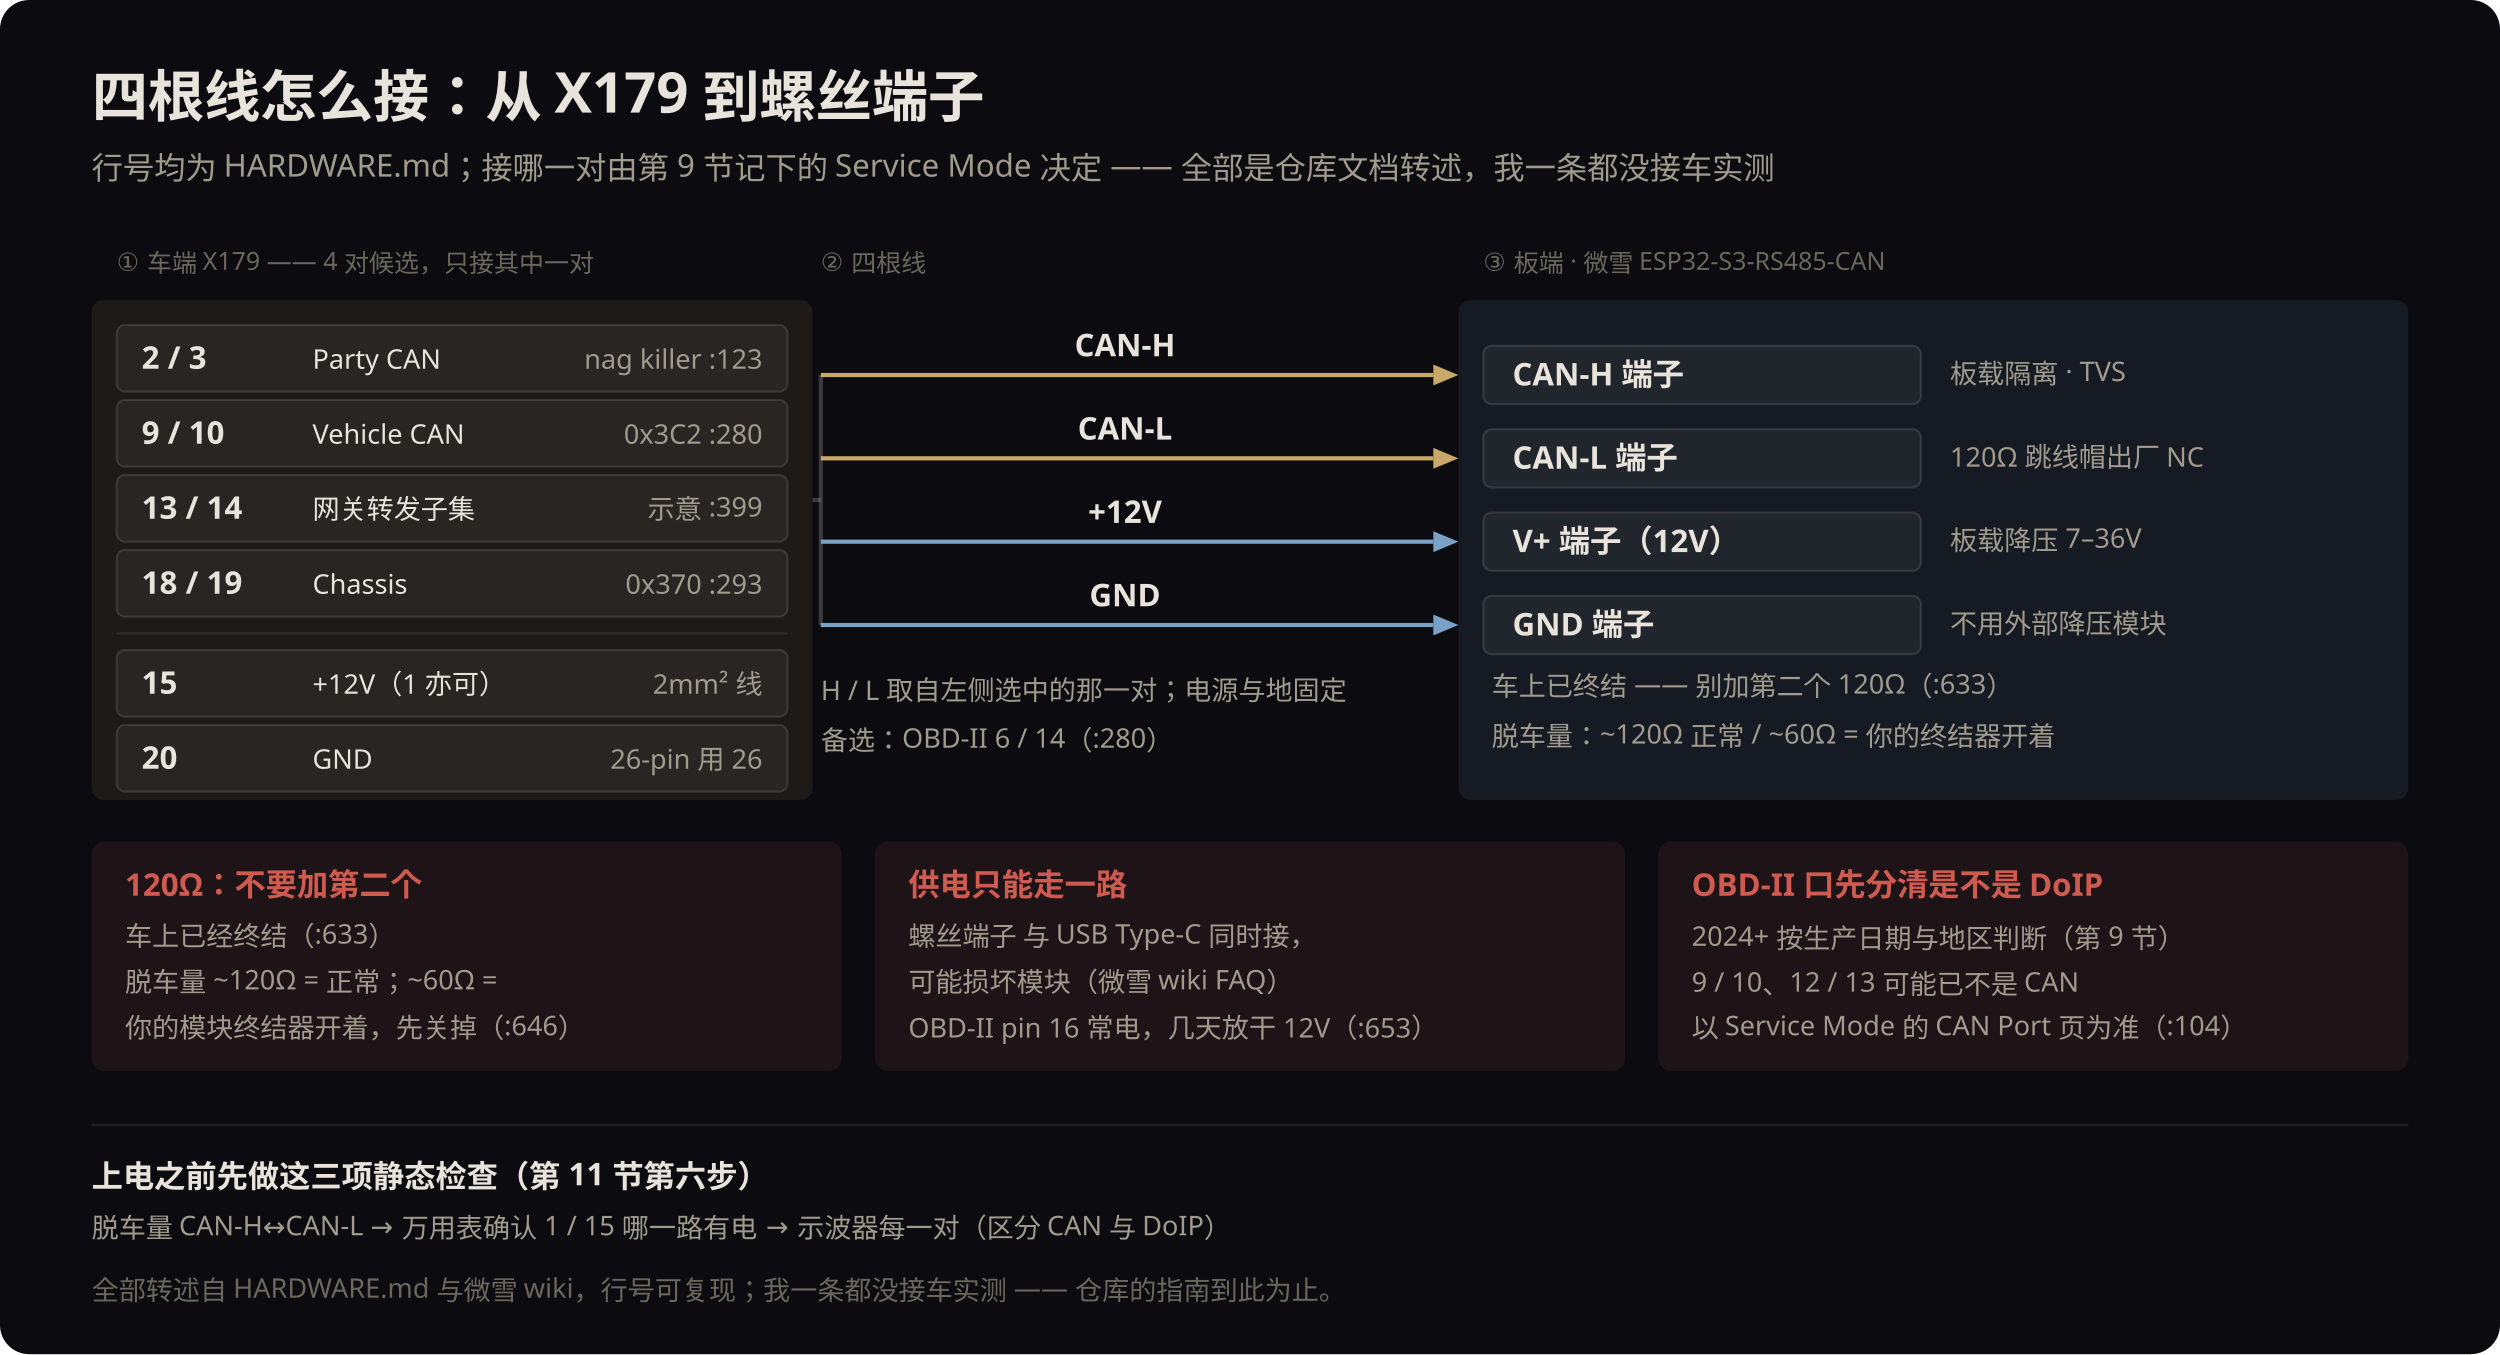
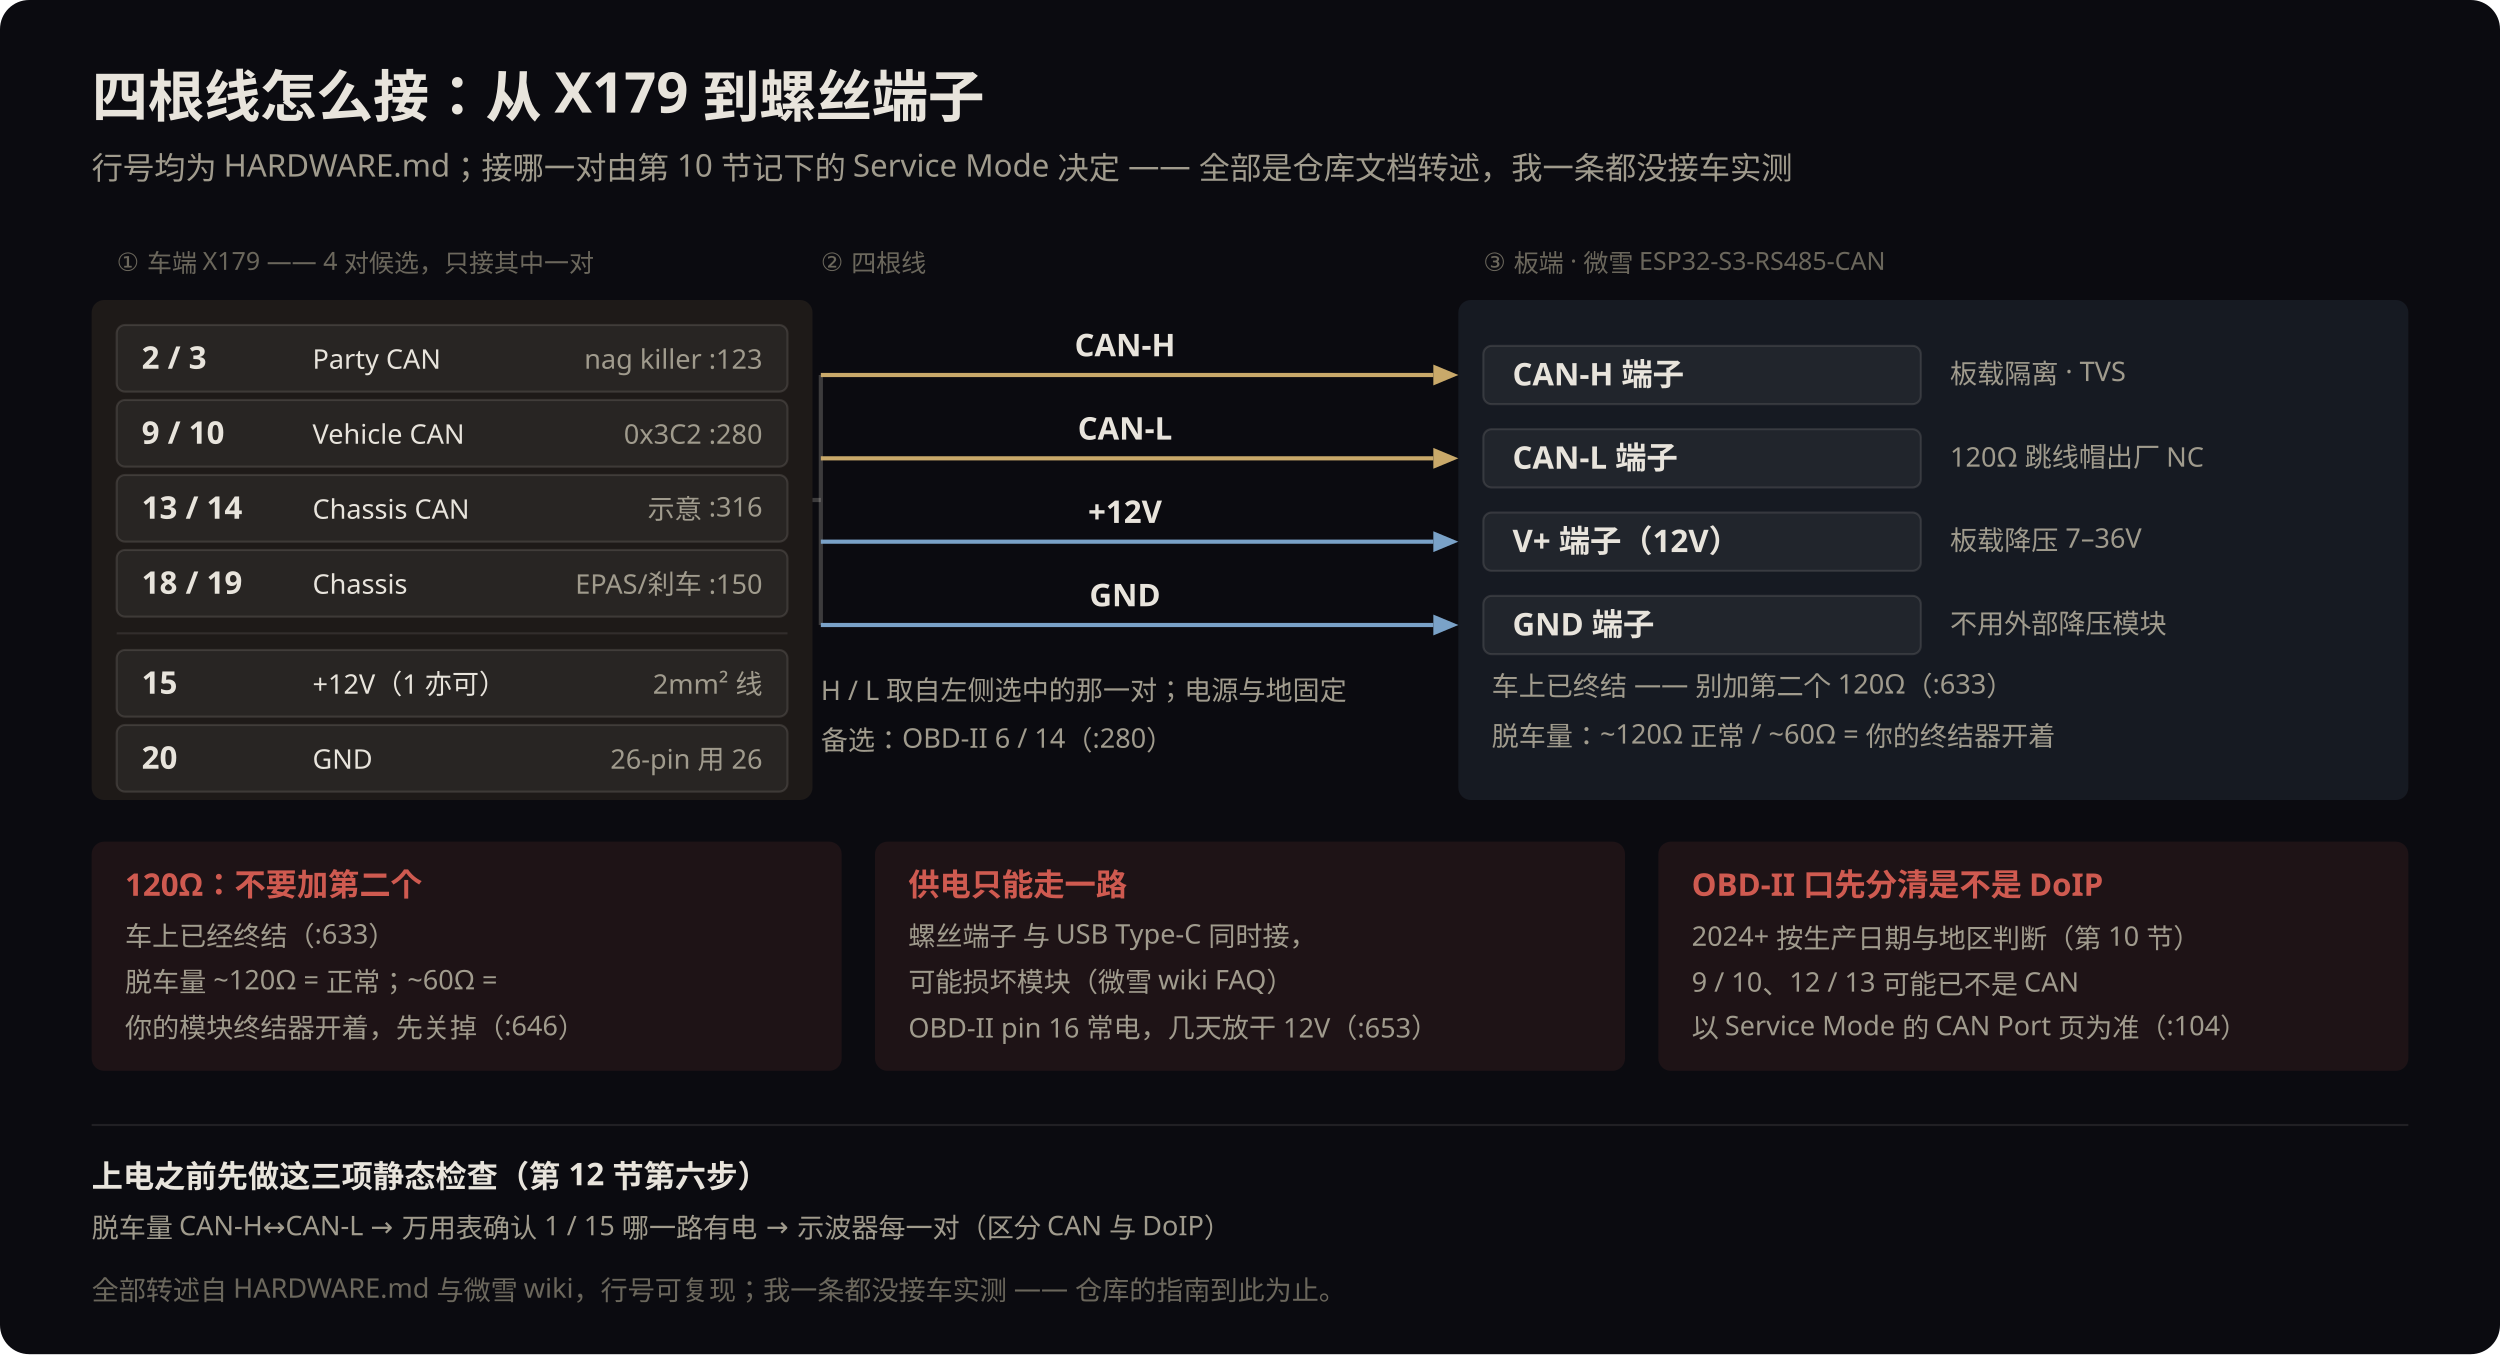
<svg xmlns="http://www.w3.org/2000/svg" viewBox="0 0 1200 650" width="100%" role="img" aria-label="四根线怎么接：从车端 X179 连接器到微雪 ESP32-S3-RS485-CAN 的螺丝端子">
  <style>
    .bg{fill:#0b0b10}
    .ttl{fill:#e8e4dc;font:600 27px 'Noto Sans SC','PingFang SC','Microsoft YaHei',sans-serif}
    .sub{fill:#a09b8d;font:400 15px 'Noto Sans SC','PingFang SC','Microsoft YaHei',sans-serif}
    .nm{fill:#e8e4dc;font:600 15px 'Noto Sans SC','PingFang SC',sans-serif}
    .ds{fill:#e8e4dc;font:400 13px 'Noto Sans SC','PingFang SC',sans-serif}
    .ds2{fill:#a09b8d;font:400 13px 'Noto Sans SC','PingFang SC',sans-serif}
    .cm{fill:#6b675c;font:500 12px 'Noto Sans SC','PingFang SC',sans-serif}
    .warn{fill:#cf5a50;font:600 15px 'Noto Sans SC','PingFang SC',sans-serif}
    .foot{fill:#6b675c;font:400 13px 'Noto Sans SC','PingFang SC','Microsoft YaHei',sans-serif}
    .grid{stroke:#e8e4dc;stroke-opacity:.10;stroke-width:1}
    .a{fill:#c9a96a}
    .b{fill:#7aa2c8}
    .bad{fill:#cf5a50}
    .chip{fill:#e8e4dc;fill-opacity:.055;stroke:#e8e4dc;stroke-opacity:.13;stroke-width:1}
    .wire{stroke:#c9a96a;stroke-width:2;fill:none}
    .wire2{stroke:#7aa2c8;stroke-width:2;fill:none}
    .ah{fill:#c9a96a}
    .ah2{fill:#7aa2c8}
    .stub{stroke:#e8e4dc;stroke-opacity:.22;stroke-width:2;fill:none}
  </style>
  <rect class="bg" x="0" y="0" width="1200" height="650" rx="14" />
  <text class="ttl" x="44" y="56">四根线怎么接：从 X179 到螺丝端子</text>
-   <text class="sub" x="44" y="86">行号均为 HARDWARE.md；接哪一对由第 9 节记下的 Service Mode 决定 —— 全部是仓库文档转述，我一条都没接车实测</text>
+   <text class="sub" x="44" y="86">行号均为 HARDWARE.md；接哪一对由第 10 节记下的 Service Mode 决定 —— 全部是仓库文档转述，我一条都没接车实测</text>
  <text class="cm" x="56" y="130">① 车端 X179 —— 4 对候选，只接其中一对</text>
  <text class="cm" x="394" y="130">② 四根线</text>
  <text class="cm" x="712" y="130">③ 板端 · 微雪 ESP32-S3-RS485-CAN</text>
  <rect class="a" x="44" y="144" width="346" height="240" rx="6" fill-opacity=".10" />
  <rect class="chip" x="56" y="156" width="322" height="32" rx="4" />
  <text class="nm" x="68" y="177">2 / 3</text>
  <text class="ds" x="150" y="177">Party CAN</text>
  <text class="ds2" x="366" y="177" text-anchor="end">nag killer :123</text>
  <rect class="chip" x="56" y="192" width="322" height="32" rx="4" />
  <text class="nm" x="68" y="213">9 / 10</text>
  <text class="ds" x="150" y="213">Vehicle CAN</text>
  <text class="ds2" x="366" y="213" text-anchor="end">0x3C2 :280</text>
  <rect class="chip" x="56" y="228" width="322" height="32" rx="4" />
  <text class="nm" x="68" y="249">13 / 14</text>
-   <text class="ds" x="150" y="249">网关转发子集</text>
-   <text class="ds2" x="366" y="249" text-anchor="end" fill="#c9a96a">示意 :399</text>
+   <text class="ds" x="150" y="249">Chassis CAN</text>
+   <text class="ds2" x="366" y="249" text-anchor="end" fill="#c9a96a">示意 :316</text>
  <rect class="chip" x="56" y="264" width="322" height="32" rx="4" />
  <text class="nm" x="68" y="285">18 / 19</text>
  <text class="ds" x="150" y="285">Chassis</text>
-   <text class="ds2" x="366" y="285" text-anchor="end">0x370 :293</text>
+   <text class="ds2" x="366" y="285" text-anchor="end">EPAS/刹车 :150</text>
  <line class="grid" x1="56" y1="304" x2="378" y2="304" />
  <rect class="chip" x="56" y="312" width="322" height="32" rx="4" />
  <text class="nm" x="68" y="333">15</text>
  <text class="ds" x="150" y="333">+12V（1 亦可）</text>
  <text class="ds2" x="366" y="333" text-anchor="end">2mm² 线</text>
  <rect class="chip" x="56" y="348" width="322" height="32" rx="4" />
  <text class="nm" x="68" y="369">20</text>
  <text class="ds" x="150" y="369">GND</text>
  <text class="ds2" x="366" y="369" text-anchor="end">26-pin 用 26</text>
  <line class="stub" x1="390" y1="240" x2="394" y2="240" />
  <line class="stub" x1="394" y1="180" x2="394" y2="300" />
  <line class="wire" x1="394" y1="180" x2="688" y2="180" />
  <path class="ah" d="M688 175 L700 180 L688 185 Z" />
  <text class="nm" x="540" y="171" text-anchor="middle">CAN-H</text>
  <line class="wire" x1="394" y1="220" x2="688" y2="220" />
  <path class="ah" d="M688 215 L700 220 L688 225 Z" />
  <text class="nm" x="540" y="211" text-anchor="middle">CAN-L</text>
  <line class="wire2" x1="394" y1="260" x2="688" y2="260" />
  <path class="ah2" d="M688 255 L700 260 L688 265 Z" />
  <text class="nm" x="540" y="251" text-anchor="middle">+12V</text>
  <line class="wire2" x1="394" y1="300" x2="688" y2="300" />
  <path class="ah2" d="M688 295 L700 300 L688 305 Z" />
  <text class="nm" x="540" y="291" text-anchor="middle">GND</text>
  <text class="ds2" x="394" y="336">H / L 取自左侧选中的那一对；电源与地固定</text>
  <text class="ds2" x="394" y="360">备选：OBD-II 6 / 14（:280）</text>
  <rect class="b" x="700" y="144" width="456" height="240" rx="6" fill-opacity=".10" />
  <rect class="chip" x="712" y="166" width="210" height="28" rx="4" />
  <text class="nm" x="726" y="185">CAN-H 端子</text>
  <text class="ds2" x="936" y="184">板载隔离 · TVS</text>
  <rect class="chip" x="712" y="206" width="210" height="28" rx="4" />
  <text class="nm" x="726" y="225">CAN-L 端子</text>
  <text class="ds2" x="936" y="224">120Ω 跳线帽出厂 NC</text>
  <rect class="chip" x="712" y="246" width="210" height="28" rx="4" />
  <text class="nm" x="726" y="265">V+ 端子（12V）</text>
  <text class="ds2" x="936" y="264">板载降压 7–36V</text>
  <rect class="chip" x="712" y="286" width="210" height="28" rx="4" />
  <text class="nm" x="726" y="305">GND 端子</text>
  <text class="ds2" x="936" y="304">不用外部降压模块</text>
  <text class="ds2" x="716" y="334">车上已终结 —— 别加第二个 120Ω（:633）</text>
  <text class="ds2" x="716" y="358">脱车量：~120Ω 正常 / ~60Ω = 你的终结器开着</text>
  <rect class="bad" x="44" y="404" width="360" height="110" rx="6" fill-opacity=".10" />
  <text class="warn" x="60" y="430">120Ω：不要加第二个</text>
  <text class="ds2" x="60" y="454">车上已经终结（:633）</text>
  <text class="ds2" x="60" y="476">脱车量 ~120Ω = 正常；~60Ω =</text>
  <text class="ds2" x="60" y="498">你的模块终结器开着，先关掉（:646）</text>
  <rect class="bad" x="420" y="404" width="360" height="110" rx="6" fill-opacity=".10" />
  <text class="warn" x="436" y="430">供电只能走一路</text>
  <text class="ds2" x="436" y="454">螺丝端子 与 USB Type-C 同时接，</text>
  <text class="ds2" x="436" y="476">可能损坏模块（微雪 wiki FAQ）</text>
  <text class="ds2" x="436" y="498">OBD-II pin 16 常电，几天放干 12V（:653）</text>
  <rect class="bad" x="796" y="404" width="360" height="110" rx="6" fill-opacity=".10" />
  <text class="warn" x="812" y="430">OBD-II 口先分清是不是 DoIP</text>
-   <text class="ds2" x="812" y="454">2024+ 按生产日期与地区判断（第 9 节）</text>
+   <text class="ds2" x="812" y="454">2024+ 按生产日期与地区判断（第 10 节）</text>
  <text class="ds2" x="812" y="476">9 / 10、12 / 13 可能已不是 CAN</text>
  <text class="ds2" x="812" y="498">以 Service Mode 的 CAN Port 页为准（:104）</text>
  <line class="grid" x1="44" y1="540" x2="1156" y2="540" />
-   <text class="nm" x="44" y="570">上电之前先做这三项静态检查（第 11 节第六步）</text>
+   <text class="nm" x="44" y="570">上电之前先做这三项静态检查（第 12 节第六步）</text>
  <text class="ds2" x="44" y="594">脱车量 CAN-H↔CAN-L → 万用表确认 1 / 15 哪一路有电 → 示波器每一对（区分 CAN 与 DoIP）</text>
  <text class="foot" x="44" y="624">全部转述自 HARDWARE.md 与微雪 wiki，行号可复现；我一条都没接车实测 —— 仓库的指南到此为止。</text>
</svg>
